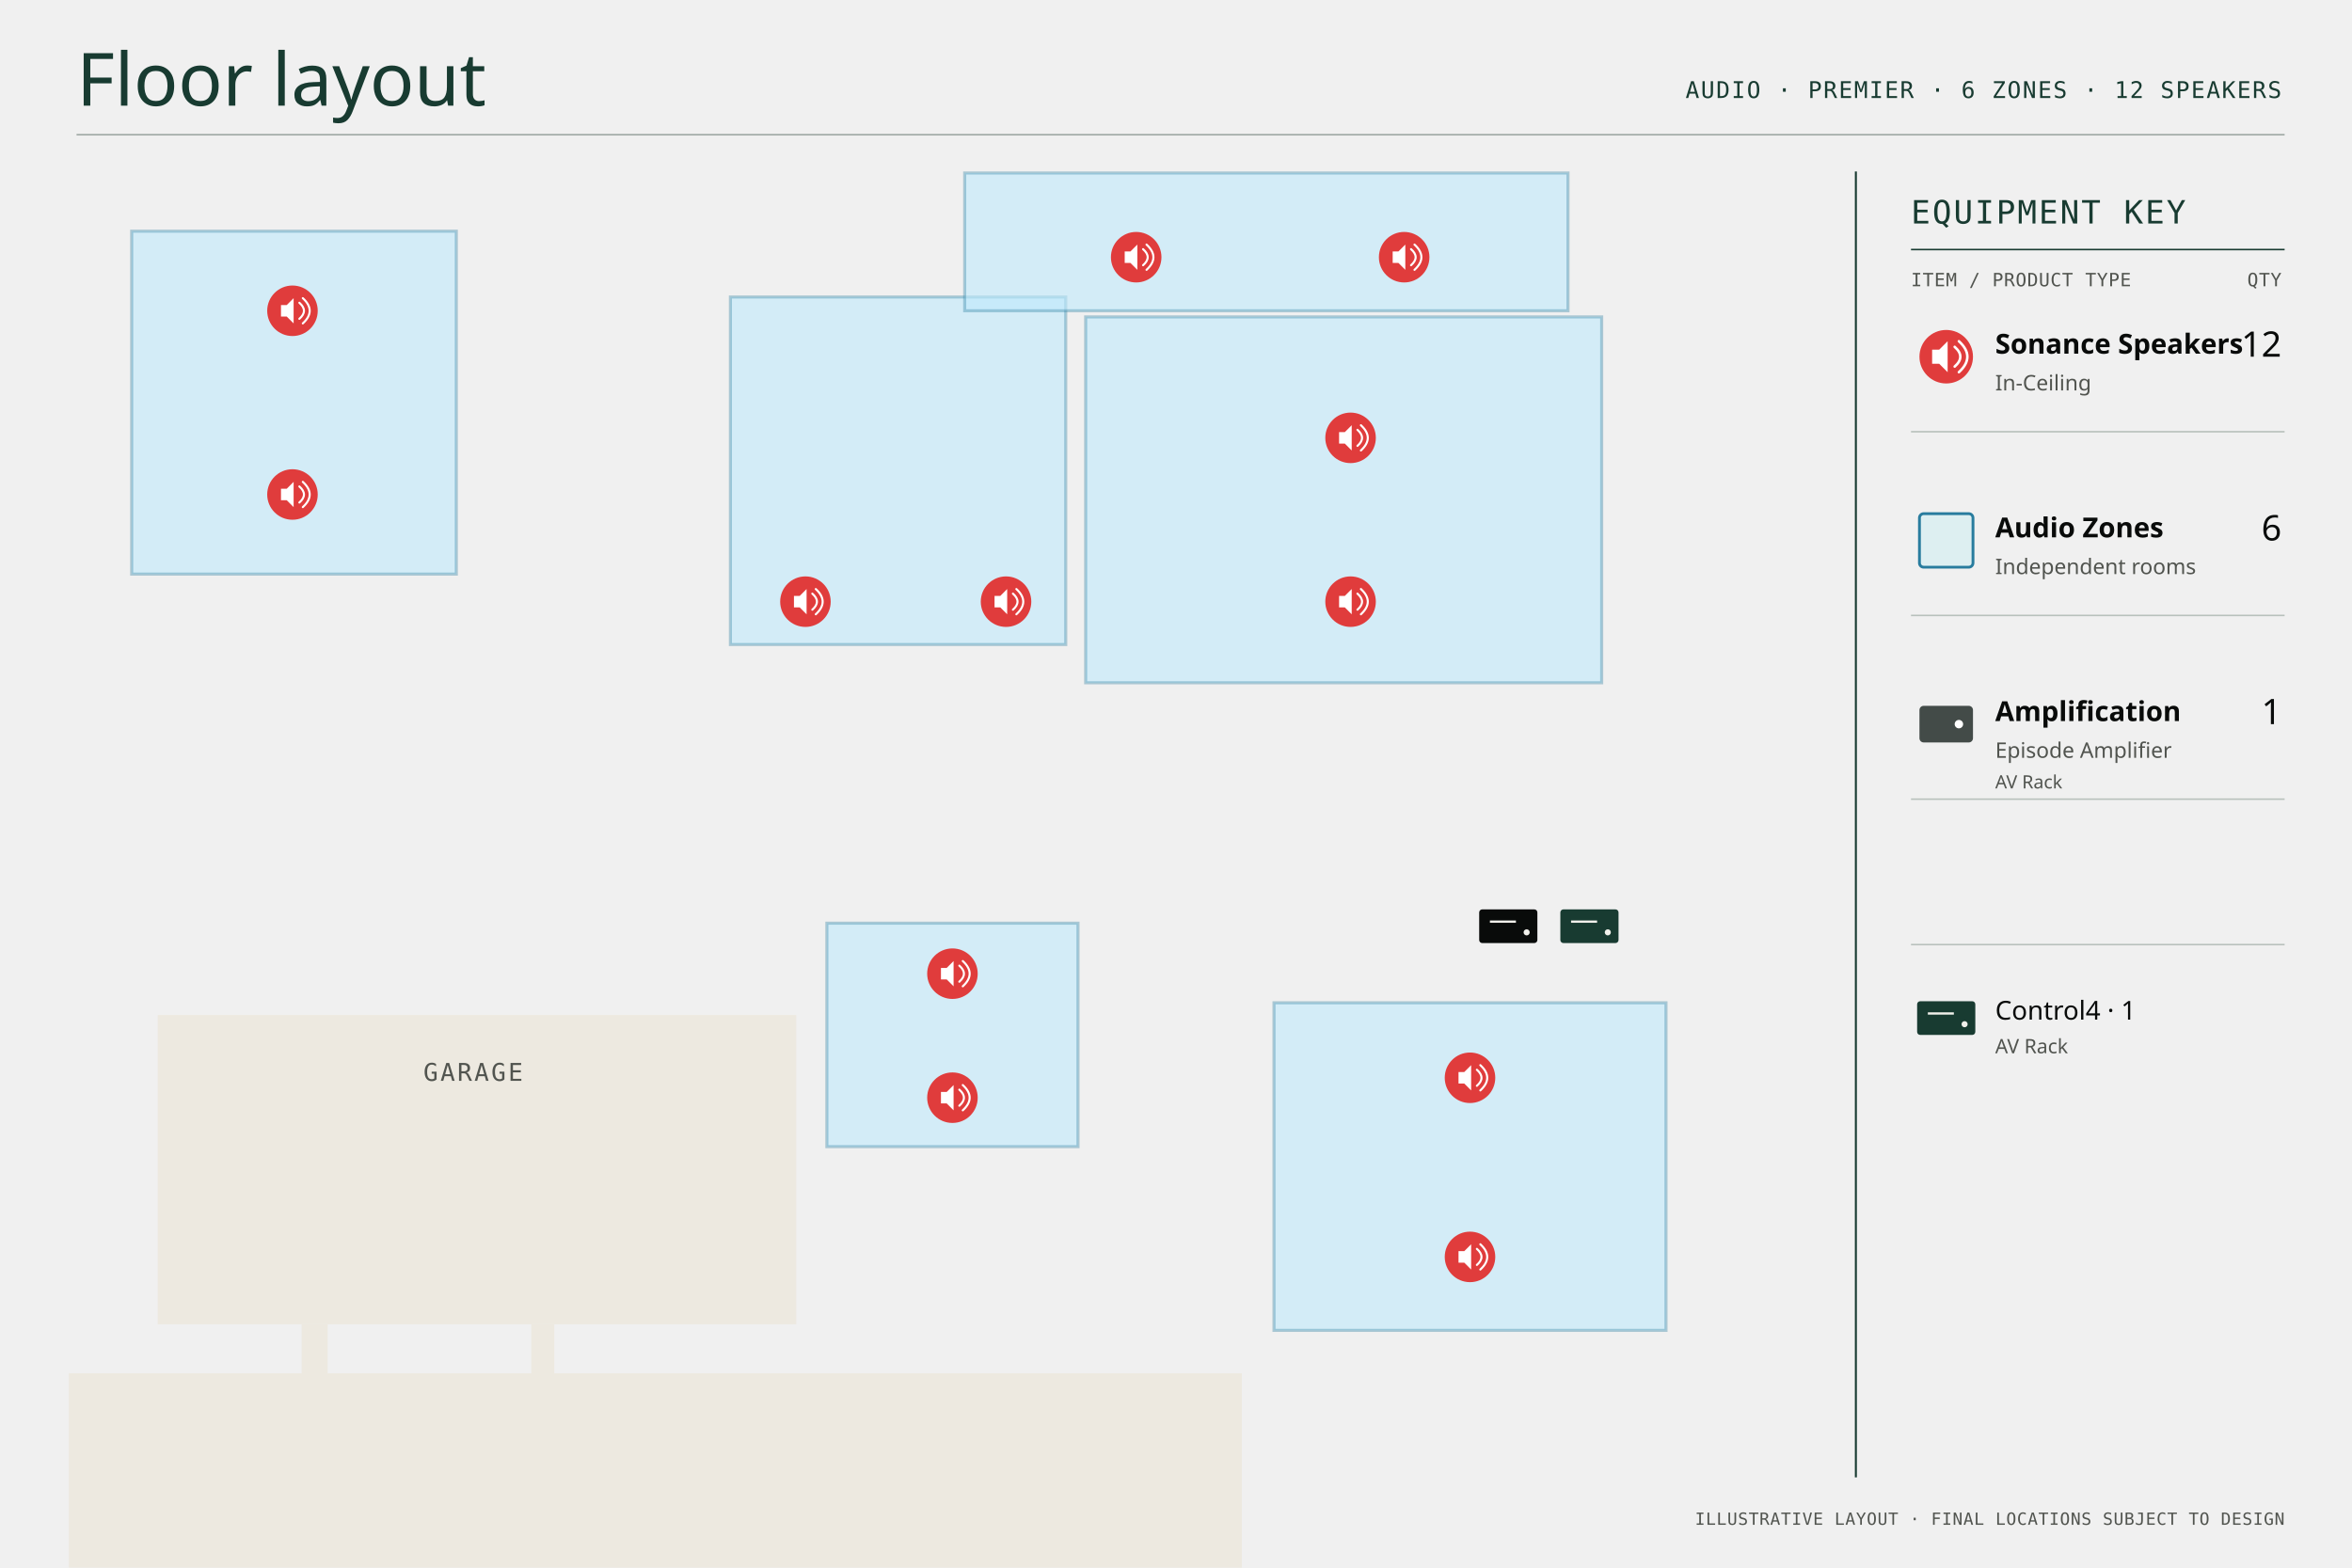
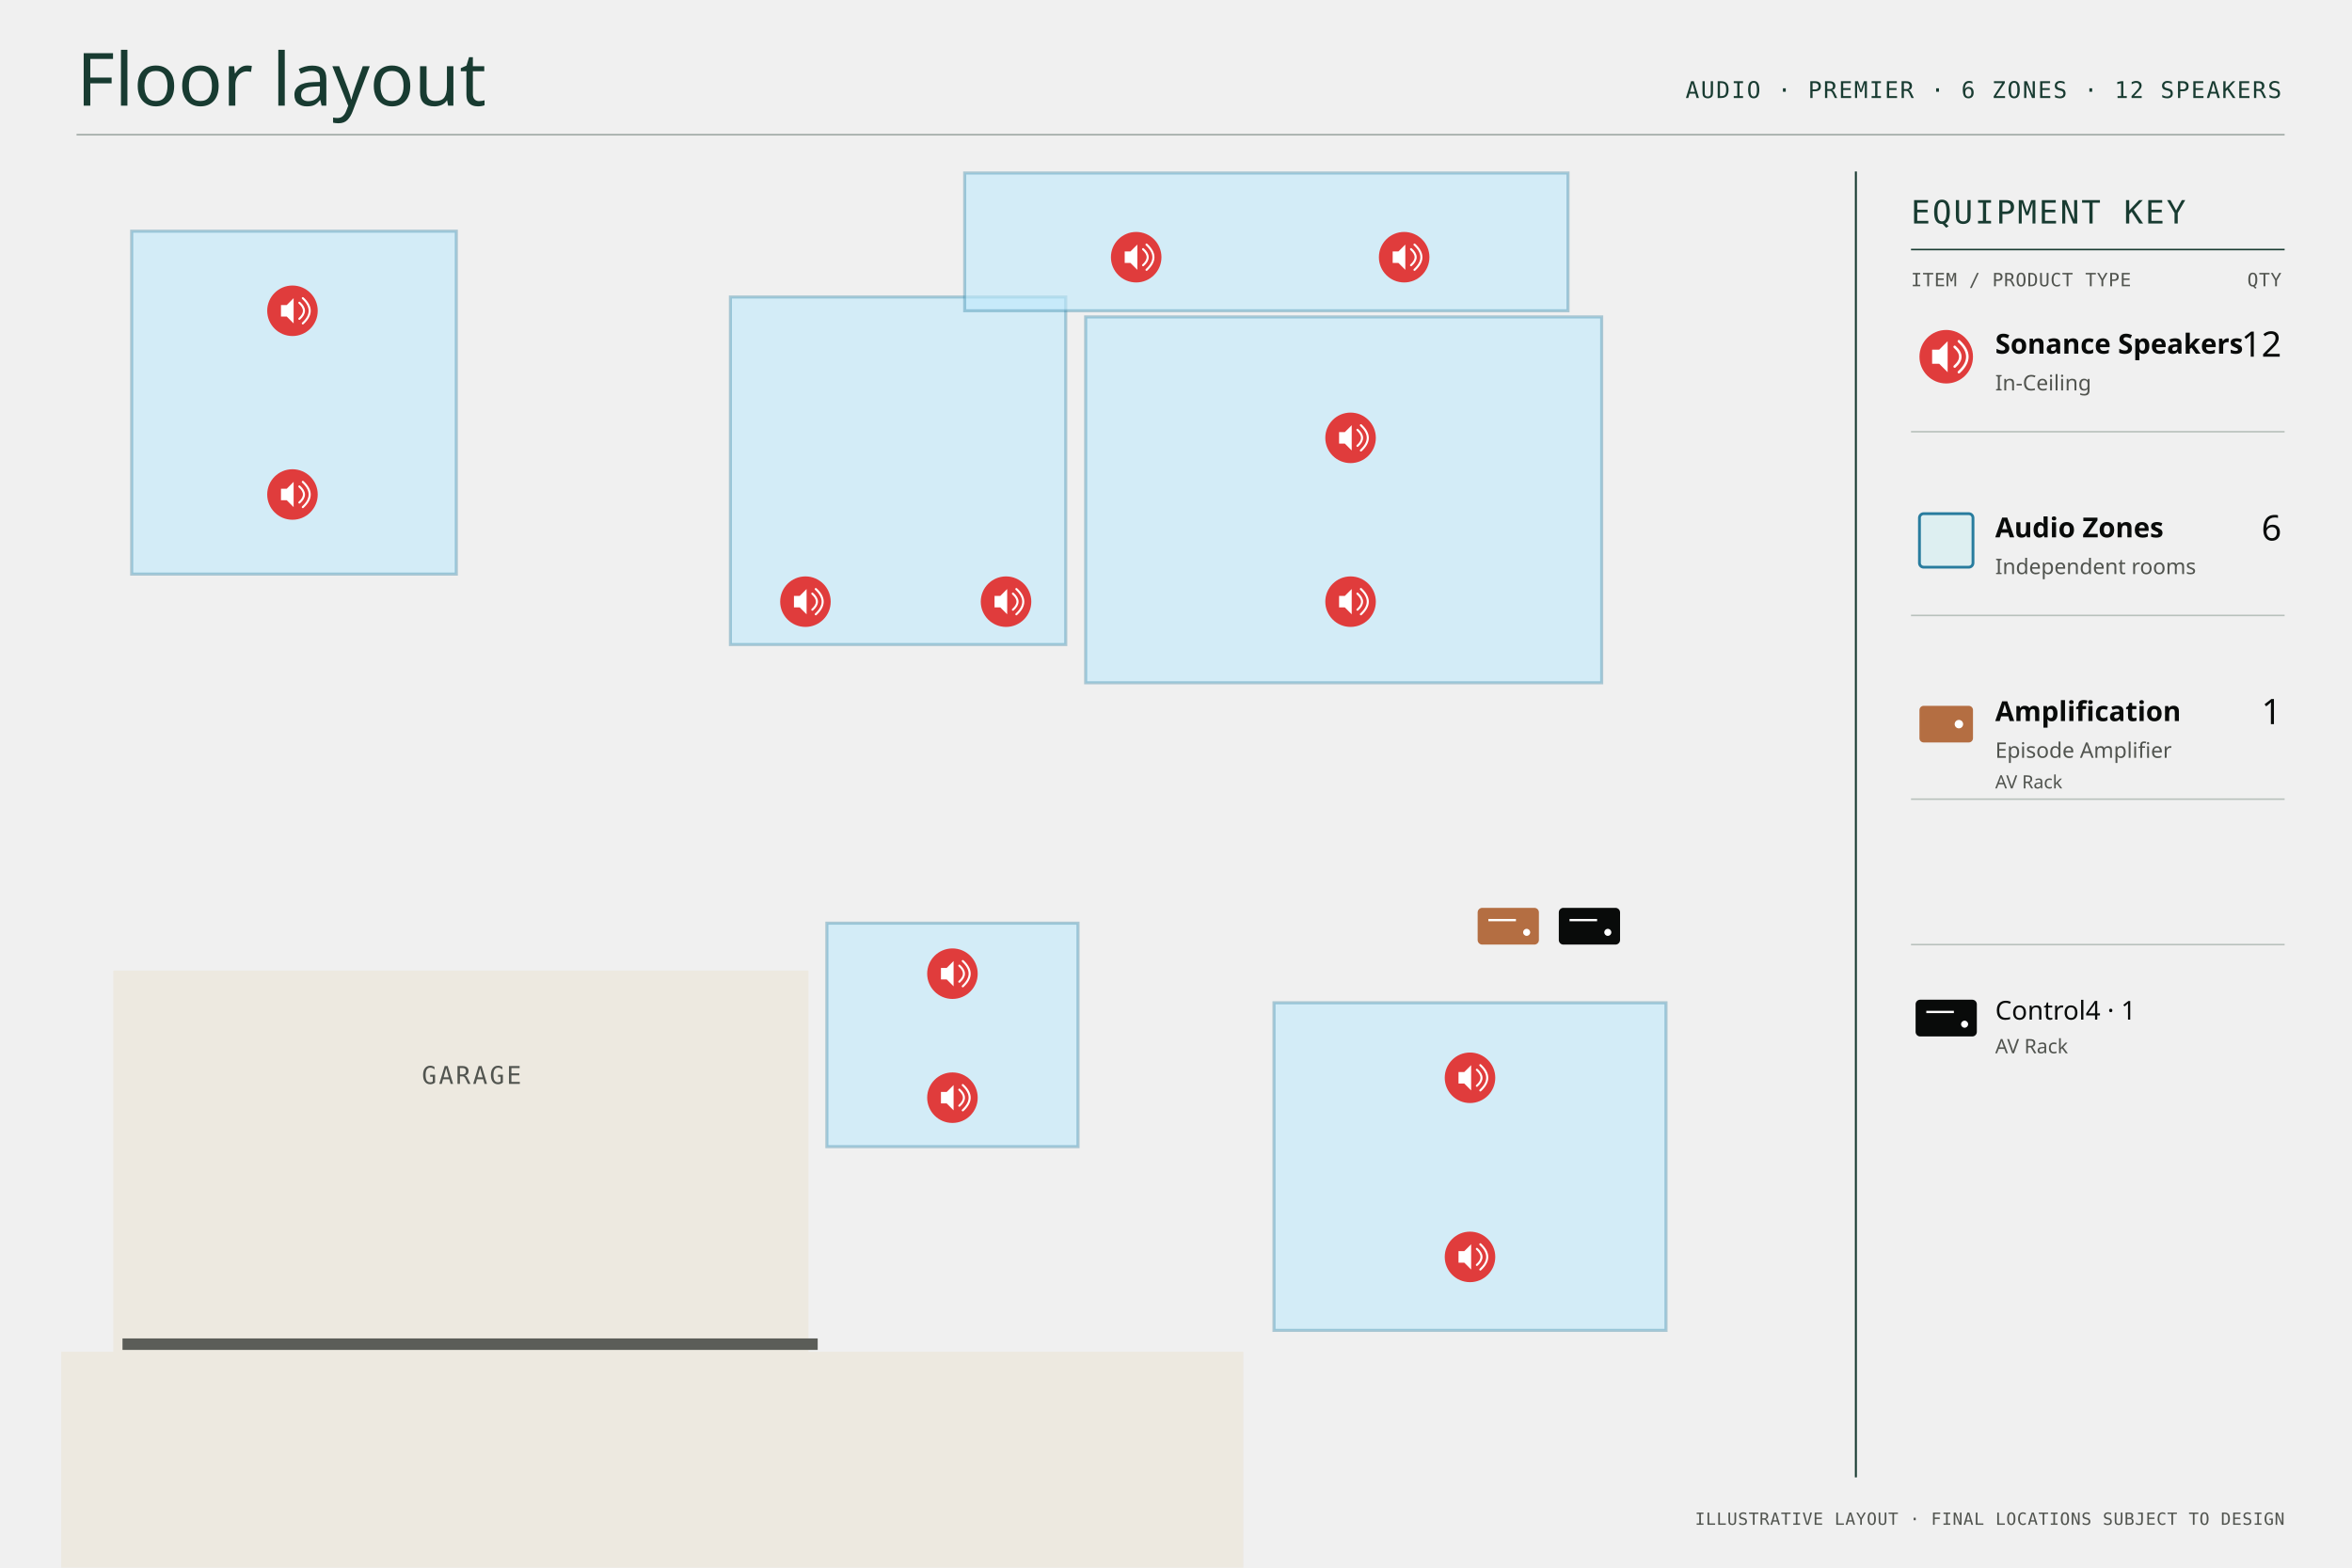
<svg xmlns="http://www.w3.org/2000/svg" viewBox="0 0 1536 1024" width="1536" height="1024" role="img" aria-label="Audio Premier floor layout and equipment key">
  <text x="50" y="69" fill="#183B31" font-family="Schibsted Grotesk,sans-serif" font-size="48">Floor layout</text>
  <text x="1490" y="64" fill="#183B31" font-family="IBM Plex Mono,monospace" font-size="15" letter-spacing=".065em" text-anchor="end">AUDIO · PREMIER · 6 ZONES · 12 SPEAKERS</text>
  <line x1="50" y1="88" x2="1492" y2="88" stroke="#9DA7A3" stroke-width="1" />
-   <g data-pradera-architectural-cleanup="garage">
-     <rect x="103" y="663" width="417" height="202" fill="#EDE9E0" />
-     <rect x="197" y="865" width="17" height="32" fill="#EDE9E0" />
-     <rect x="347" y="865" width="15" height="32" fill="#EDE9E0" />
-     <rect x="45" y="897" width="766" height="127" fill="#EDE9E0" />
-     <text x="309" y="706" font-family="IBM Plex Mono,monospace" font-size="16" font-weight="500" letter-spacing=".09em" fill="#51544F" text-anchor="middle">GARAGE</text>
+   <g data-pradera-architectural-cleanup="garage" aria-label="Open garage architectural reference">
+     <rect x="74" y="634" width="454" height="257" fill="#EDE9E0" />
+     <rect x="40" y="883" width="772" height="141" fill="#EDE9E0" />
+     <line x1="80" y1="878" x2="534" y2="878" stroke="#5B5D58" stroke-width="7.5" />
+     <text x="308" y="708" fill="#51544F" text-anchor="middle" font-family="IBM Plex Mono,monospace" font-size="16" font-weight="500" letter-spacing=".09em">GARAGE</text>
  </g>
  <rect x="709" y="207" width="337" height="239" fill="#BFE9FC" fill-opacity=".60" stroke="#287C9E" stroke-opacity=".35" stroke-width="2" />
  <g transform="translate(882,286) scale(.75)">
    <circle r="22" fill="#E03C3C" />
    <path d="M-10 -5h5l6 -6v22l-6 -6h-5z" fill="white" />
    <path d="M6 -7q8 7 0 14M9 -11q12 11 0 22" fill="none" stroke="white" stroke-width="1.8" stroke-linecap="round" />
  </g>
  <g transform="translate(882,393) scale(.75)">
    <circle r="22" fill="#E03C3C" />
    <path d="M-10 -5h5l6 -6v22l-6 -6h-5z" fill="white" />
    <path d="M6 -7q8 7 0 14M9 -11q12 11 0 22" fill="none" stroke="white" stroke-width="1.8" stroke-linecap="round" />
  </g>
  <rect x="832" y="655" width="256" height="214" fill="#BFE9FC" fill-opacity=".60" stroke="#287C9E" stroke-opacity=".35" stroke-width="2" />
  <g transform="translate(960,704) scale(.75)">
    <circle r="22" fill="#E03C3C" />
    <path d="M-10 -5h5l6 -6v22l-6 -6h-5z" fill="white" />
    <path d="M6 -7q8 7 0 14M9 -11q12 11 0 22" fill="none" stroke="white" stroke-width="1.8" stroke-linecap="round" />
  </g>
  <g transform="translate(960,821) scale(.75)">
    <circle r="22" fill="#E03C3C" />
    <path d="M-10 -5h5l6 -6v22l-6 -6h-5z" fill="white" />
    <path d="M6 -7q8 7 0 14M9 -11q12 11 0 22" fill="none" stroke="white" stroke-width="1.8" stroke-linecap="round" />
  </g>
  <rect x="477" y="194" width="219" height="227" fill="#BFE9FC" fill-opacity=".60" stroke="#287C9E" stroke-opacity=".35" stroke-width="2" />
  <g transform="translate(526,393) scale(.75)">
    <circle r="22" fill="#E03C3C" />
    <path d="M-10 -5h5l6 -6v22l-6 -6h-5z" fill="white" />
    <path d="M6 -7q8 7 0 14M9 -11q12 11 0 22" fill="none" stroke="white" stroke-width="1.8" stroke-linecap="round" />
  </g>
  <g transform="translate(657,393) scale(.75)">
    <circle r="22" fill="#E03C3C" />
    <path d="M-10 -5h5l6 -6v22l-6 -6h-5z" fill="white" />
    <path d="M6 -7q8 7 0 14M9 -11q12 11 0 22" fill="none" stroke="white" stroke-width="1.8" stroke-linecap="round" />
  </g>
  <rect x="630" y="113" width="394" height="90" fill="#BFE9FC" fill-opacity=".60" stroke="#287C9E" stroke-opacity=".35" stroke-width="2" />
  <g transform="translate(742,168) scale(.75)">
    <circle r="22" fill="#E03C3C" />
    <path d="M-10 -5h5l6 -6v22l-6 -6h-5z" fill="white" />
    <path d="M6 -7q8 7 0 14M9 -11q12 11 0 22" fill="none" stroke="white" stroke-width="1.8" stroke-linecap="round" />
  </g>
  <g transform="translate(917,168) scale(.75)">
    <circle r="22" fill="#E03C3C" />
    <path d="M-10 -5h5l6 -6v22l-6 -6h-5z" fill="white" />
    <path d="M6 -7q8 7 0 14M9 -11q12 11 0 22" fill="none" stroke="white" stroke-width="1.8" stroke-linecap="round" />
  </g>
  <rect x="86" y="151" width="212" height="224" fill="#BFE9FC" fill-opacity=".60" stroke="#287C9E" stroke-opacity=".35" stroke-width="2" />
  <g transform="translate(191,203) scale(.75)">
    <circle r="22" fill="#E03C3C" />
    <path d="M-10 -5h5l6 -6v22l-6 -6h-5z" fill="white" />
    <path d="M6 -7q8 7 0 14M9 -11q12 11 0 22" fill="none" stroke="white" stroke-width="1.8" stroke-linecap="round" />
  </g>
  <g transform="translate(191,323) scale(.75)">
    <circle r="22" fill="#E03C3C" />
    <path d="M-10 -5h5l6 -6v22l-6 -6h-5z" fill="white" />
    <path d="M6 -7q8 7 0 14M9 -11q12 11 0 22" fill="none" stroke="white" stroke-width="1.8" stroke-linecap="round" />
  </g>
  <rect x="540" y="603" width="164" height="146" fill="#BFE9FC" fill-opacity=".60" stroke="#287C9E" stroke-opacity=".35" stroke-width="2" />
  <g transform="translate(622,636) scale(.75)">
    <circle r="22" fill="#E03C3C" />
    <path d="M-10 -5h5l6 -6v22l-6 -6h-5z" fill="white" />
    <path d="M6 -7q8 7 0 14M9 -11q12 11 0 22" fill="none" stroke="white" stroke-width="1.8" stroke-linecap="round" />
  </g>
  <g transform="translate(622,717) scale(.75)">
    <circle r="22" fill="#E03C3C" />
    <path d="M-10 -5h5l6 -6v22l-6 -6h-5z" fill="white" />
    <path d="M6 -7q8 7 0 14M9 -11q12 11 0 22" fill="none" stroke="white" stroke-width="1.8" stroke-linecap="round" />
  </g>
  <g transform="translate(985,605)" aria-label="amplifier in mechanical room">
-     <rect x="-19" y="-11" width="38" height="22" rx="2" fill="#090B0A" />
-     <path d="M-12 -3H5" stroke="#F1F0EB" stroke-width="1.5" />
-     <circle cx="12" cy="4" r="2" fill="#F1F0EB" />
+     <rect x="-20" y="-12" width="40" height="24" rx="3" fill="#B46E42" />
+     <path d="M-13 -4H5" stroke="#FFF" stroke-width="1.5" />
+     <circle cx="12" cy="4" r="2.3" fill="#FFF" />
  </g>
  <g transform="translate(1038,605)" aria-label="controller in mechanical room">
-     <rect x="-19" y="-11" width="38" height="22" rx="2" fill="#183B31" />
-     <path d="M-12 -3H5" stroke="#F1F0EB" stroke-width="1.5" />
-     <circle cx="12" cy="4" r="2" fill="#F1F0EB" />
+     <rect x="-20" y="-12" width="40" height="24" rx="3" fill="#090B0A" />
+     <path d="M-13 -4H5" stroke="#FFF" stroke-width="1.5" />
+     <circle cx="12" cy="4" r="2.3" fill="#FFF" />
  </g>
  <line x1="1212" y1="112" x2="1212" y2="965" stroke="#183B31" stroke-width="1.3" />
  <text x="1248" y="146" fill="#183B31" font-family="IBM Plex Mono,monospace" font-size="21" letter-spacing=".06em">EQUIPMENT KEY</text>
  <line x1="1248" y1="163" x2="1492" y2="163" stroke="#183B31" stroke-width="1" />
  <text x="1248" y="187" fill="#51544F" font-family="IBM Plex Mono,monospace" font-size="12" letter-spacing=".03em">ITEM / PRODUCT TYPE</text>
  <text x="1490" y="187" fill="#51544F" font-family="IBM Plex Mono,monospace" font-size="12" letter-spacing=".03em" text-anchor="end">QTY</text>
  <g transform="translate(1271,233) scale(0.92)">
    <circle r="19" fill="#E03C3C" />
    <path d="M-10 -5h5l6 -6v22l-6 -6h-5z" fill="white" />
    <path d="M6 -7q8 7 0 14M9 -11q12 11 0 22" fill="none" stroke="white" stroke-width="1.8" stroke-linecap="round" />
  </g>
  <text x="1303" y="231" fill="#090B0A" font-family="Instrument Sans,sans-serif" font-size="18" font-weight="600">Sonance Speakers</text>
  <text x="1303" y="255" fill="#51544F" font-family="Instrument Sans,sans-serif" font-size="14">In-Ceiling</text>
  <text x="1490" y="233" fill="#090B0A" font-family="Instrument Sans,sans-serif" font-size="23" text-anchor="end">12</text>
  <line x1="1248" y1="282" x2="1492" y2="282" stroke="#B8C1BC" stroke-width="1" />
  <g transform="translate(1271,353) scale(0.92)">
    <rect x="-19" y="-19" width="38" height="38" rx="3" fill="#DDEFF1" stroke="#287C9E" stroke-width="2" />
  </g>
  <text x="1303" y="351" fill="#090B0A" font-family="Instrument Sans,sans-serif" font-size="18" font-weight="600">Audio Zones</text>
  <text x="1303" y="375" fill="#51544F" font-family="Instrument Sans,sans-serif" font-size="14">Independent rooms</text>
  <text x="1490" y="353" fill="#090B0A" font-family="Instrument Sans,sans-serif" font-size="23" text-anchor="end">6</text>
  <line x1="1248" y1="402" x2="1492" y2="402" stroke="#B8C1BC" stroke-width="1" />
  <g transform="translate(1271,473) scale(0.92)">
-     <rect x="-19" y="-13" width="38" height="26" rx="3" fill="#434B48" />
+     <rect x="-19" y="-13" width="38" height="26" rx="3" fill="#B46E42" />
    <circle cx="9" cy="0" r="3" fill="white" />
  </g>
  <text x="1303" y="471" fill="#090B0A" font-family="Instrument Sans,sans-serif" font-size="18" font-weight="600">Amplification</text>
  <text x="1303" y="495" fill="#51544F" font-family="Instrument Sans,sans-serif" font-size="14">Episode Amplifier</text>
  <text x="1303" y="515" fill="#51544F" font-family="Instrument Sans,sans-serif" font-size="12">AV Rack</text>
  <text x="1490" y="473" fill="#090B0A" font-family="Instrument Sans,sans-serif" font-size="23" text-anchor="end">1</text>
  <line x1="1248" y1="522" x2="1492" y2="522" stroke="#B8C1BC" stroke-width="1" />
  <line x1="1248" y1="617" x2="1492" y2="617" stroke="#B8C1BC" />
  <g transform="translate(1271,665)" aria-label="controller in mechanical room">
-     <rect x="-19" y="-11" width="38" height="22" rx="2" fill="#183B31" />
-     <path d="M-12 -3H5" stroke="#F1F0EB" stroke-width="1.5" />
-     <circle cx="12" cy="4" r="2" fill="#F1F0EB" />
+     <rect x="-20" y="-12" width="40" height="24" rx="3" fill="#090B0A" />
+     <path d="M-13 -4H5" stroke="#FFF" stroke-width="1.5" />
+     <circle cx="12" cy="4" r="2.3" fill="#FFF" />
  </g>
  <text x="1303" y="666" fill="#090B0A" font-family="Instrument Sans,sans-serif" font-size="17">Control4 · 1</text>
  <text x="1303" y="688" fill="#51544F" font-family="Instrument Sans,sans-serif" font-size="13">AV Rack</text>
  <text x="1492" y="996" fill="#51544F" font-family="IBM Plex Mono,monospace" font-size="11" letter-spacing=".035em" text-anchor="end">ILLUSTRATIVE LAYOUT · FINAL LOCATIONS SUBJECT TO DESIGN</text>
</svg>
